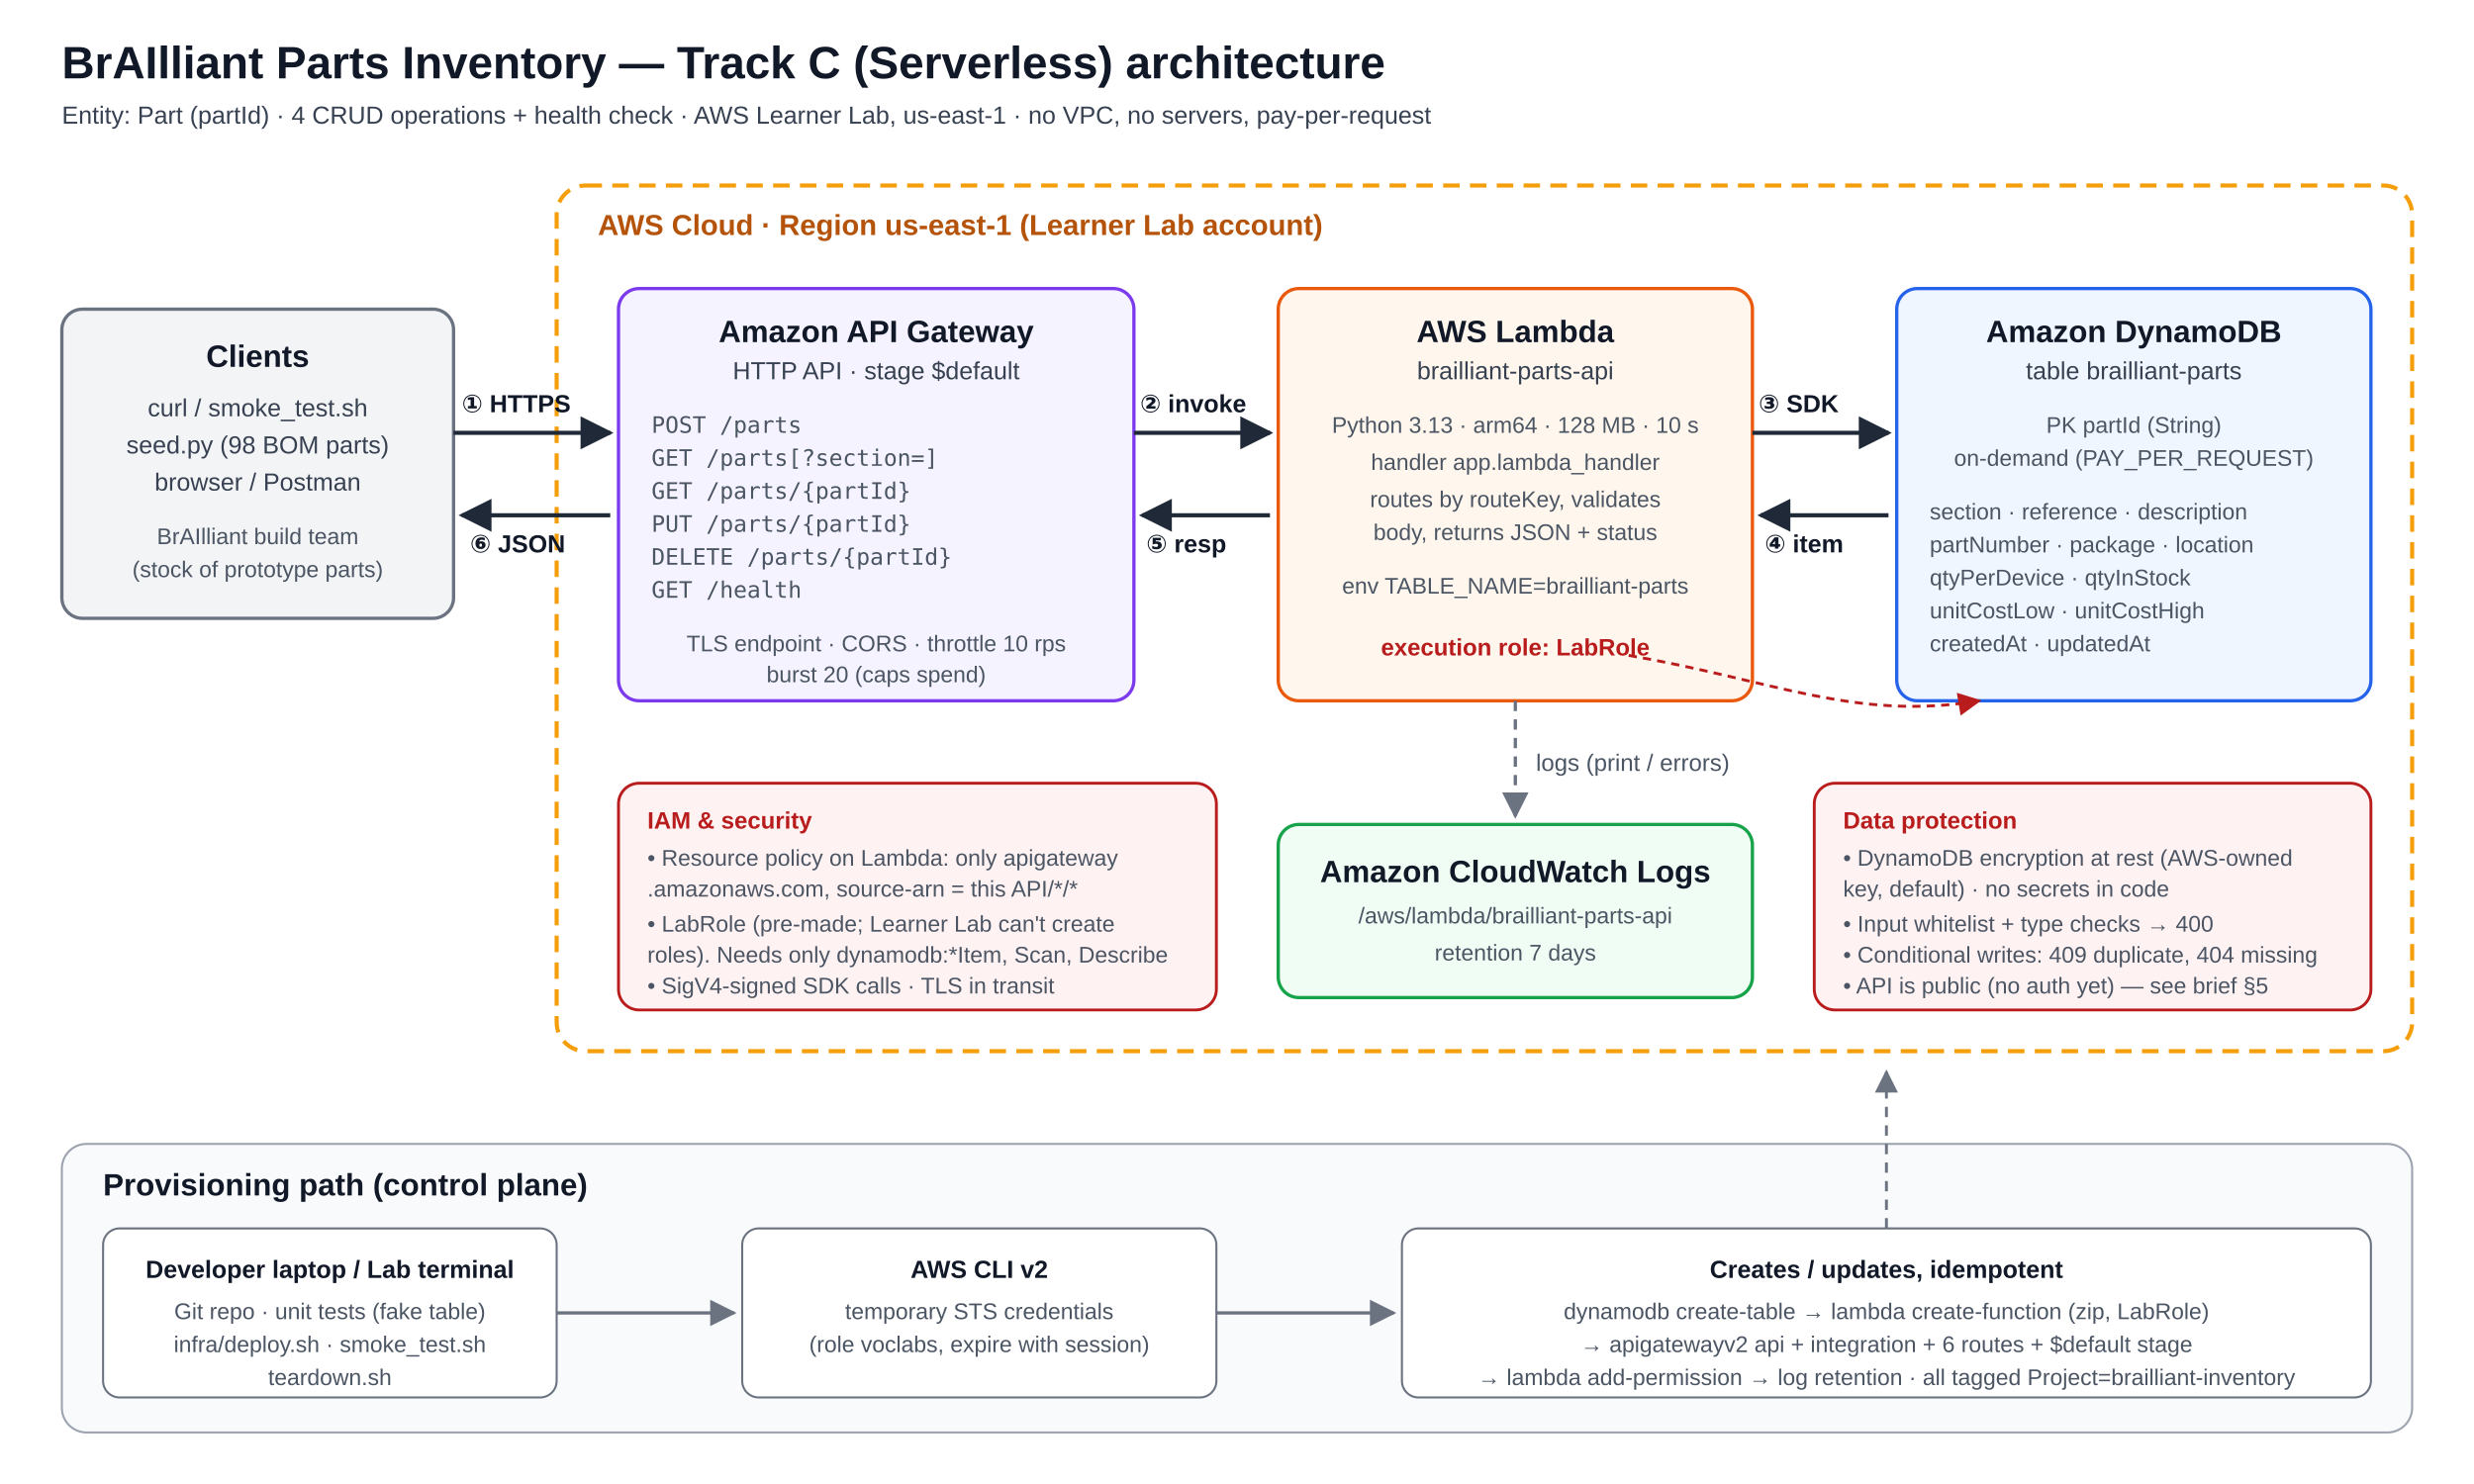
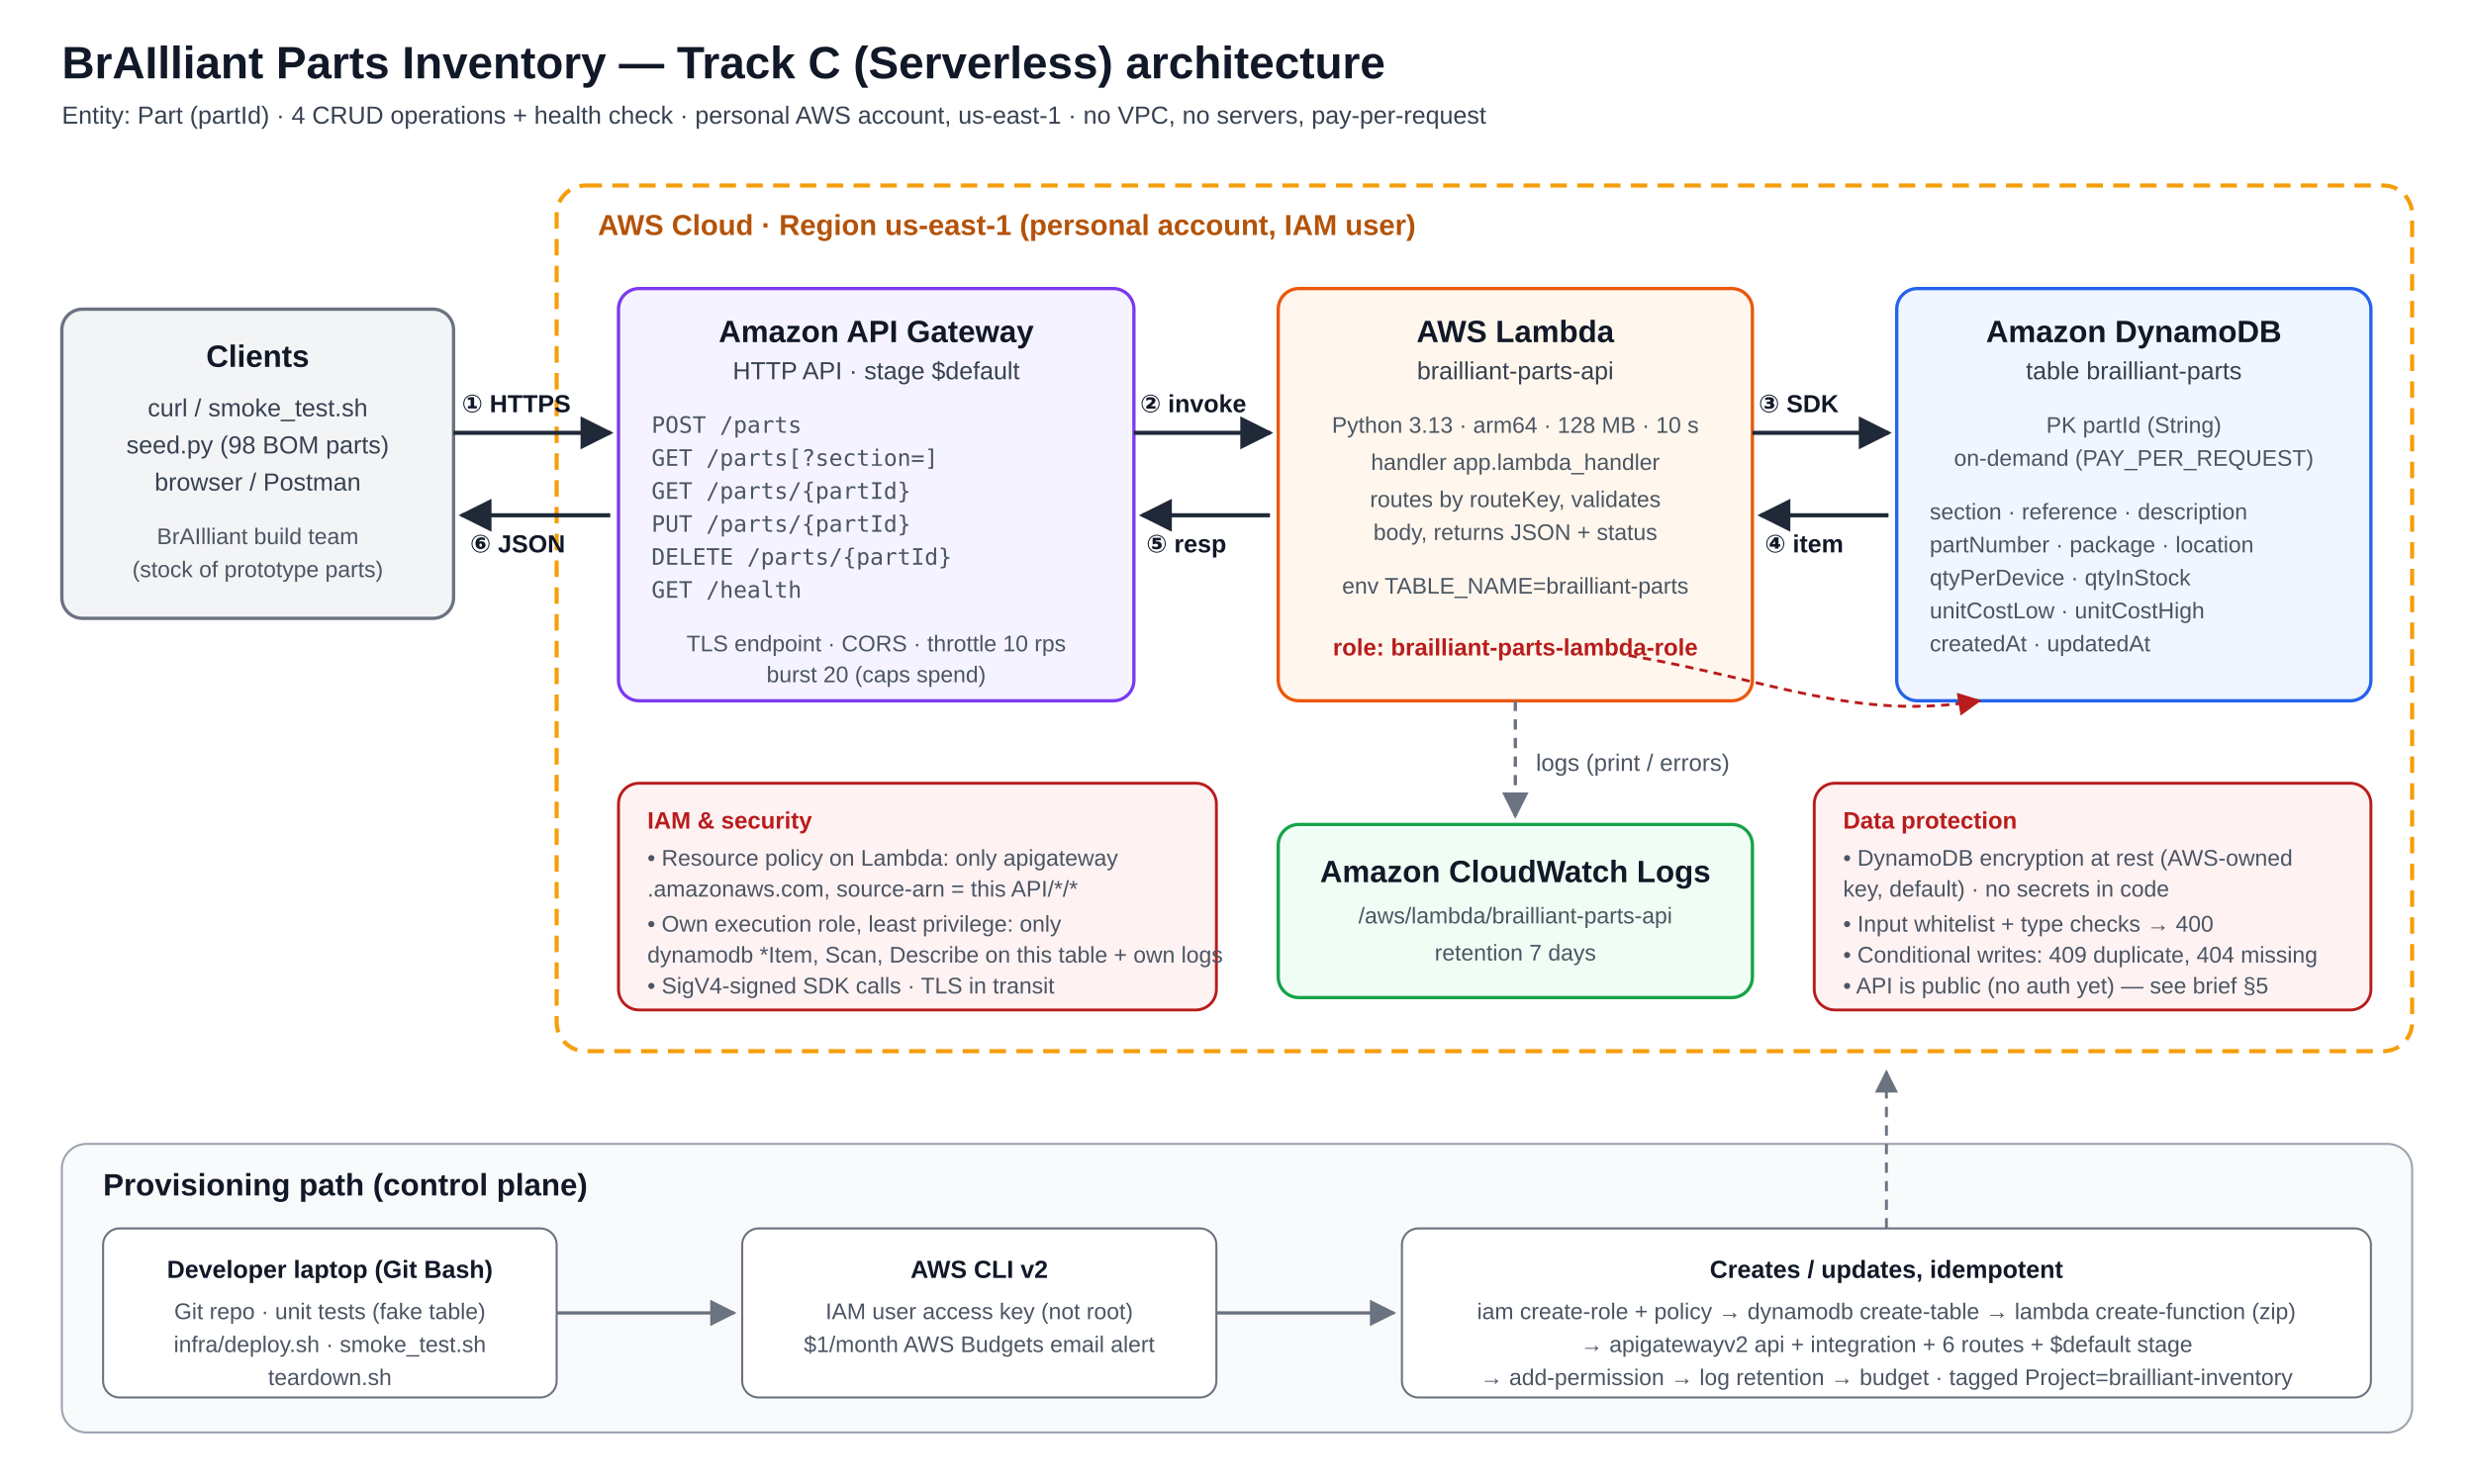
<svg xmlns="http://www.w3.org/2000/svg" viewBox="0 0 1200 720" width="1200" height="720" font-family="Segoe UI, Arial, sans-serif">
  <defs>
    <marker id="arr" viewBox="0 0 10 10" refX="9" refY="5" markerWidth="8" markerHeight="8" orient="auto-start-reverse">
      <path d="M0,0 L10,5 L0,10 z" fill="#1f2937" />
    </marker>
    <marker id="arrG" viewBox="0 0 10 10" refX="9" refY="5" markerWidth="8" markerHeight="8" orient="auto-start-reverse">
      <path d="M0,0 L10,5 L0,10 z" fill="#6b7280" />
    </marker>
    <marker id="arrR" viewBox="0 0 10 10" refX="9" refY="5" markerWidth="8" markerHeight="8" orient="auto-start-reverse">
      <path d="M0,0 L10,5 L0,10 z" fill="#b91c1c" />
    </marker>
    <style>
      .t{font-size:15px;font-weight:700;fill:#111827}
      .s{font-size:12px;fill:#374151}
      .x{font-size:11px;fill:#4b5563}
      .lbl{font-size:12px;fill:#111827;font-weight:600}
      .lblg{font-size:11.5px;fill:#4b5563}
      .lblr{font-size:11.5px;fill:#b91c1c;font-weight:600}
      .box{rx:10;stroke-width:1.6}
    </style>
  </defs>
  <rect width="1200" height="720" fill="#ffffff" />
  <text x="30" y="38" font-size="22" font-weight="700" fill="#111827">BrAIlliant Parts Inventory — Track C (Serverless) architecture</text>
-   <text x="30" y="60" class="s">Entity: Part (partId) · 4 CRUD operations + health check · AWS Learner Lab, us-east-1 · no VPC, no servers, pay-per-request</text>
+   <text x="30" y="60" class="s">Entity: Part (partId) · 4 CRUD operations + health check · personal AWS account, us-east-1 · no VPC, no servers, pay-per-request</text>
  <rect x="30" y="150" width="190" height="150" class="box" fill="#f3f4f6" stroke="#6b7280" />
  <text x="125" y="178" text-anchor="middle" class="t">Clients</text>
  <text x="125" y="202" text-anchor="middle" class="s">curl / smoke_test.sh</text>
  <text x="125" y="220" text-anchor="middle" class="s">seed.py (98 BOM parts)</text>
  <text x="125" y="238" text-anchor="middle" class="s">browser / Postman</text>
  <text x="125" y="264" text-anchor="middle" class="x">BrAIlliant build team</text>
  <text x="125" y="280" text-anchor="middle" class="x">(stock of prototype parts)</text>
  <rect x="270" y="90" width="900" height="420" rx="14" fill="none" stroke="#f59e0b" stroke-width="2" stroke-dasharray="8 5" />
-   <text x="290" y="114" font-size="14" font-weight="700" fill="#b45309">AWS Cloud · Region us-east-1 (Learner Lab account)</text>
+   <text x="290" y="114" font-size="14" font-weight="700" fill="#b45309">AWS Cloud · Region us-east-1 (personal account, IAM user)</text>
  <rect x="300" y="140" width="250" height="200" class="box" fill="#f5f3ff" stroke="#7c3aed" />
  <text x="425" y="166" text-anchor="middle" class="t">Amazon API Gateway</text>
  <text x="425" y="184" text-anchor="middle" class="s">HTTP API · stage $default</text>
  <text x="316" y="210" class="x" font-family="Consolas, monospace">POST   /parts</text>
  <text x="316" y="226" class="x" font-family="Consolas, monospace">GET    /parts[?section=]</text>
  <text x="316" y="242" class="x" font-family="Consolas, monospace">GET    /parts/{partId}</text>
  <text x="316" y="258" class="x" font-family="Consolas, monospace">PUT    /parts/{partId}</text>
  <text x="316" y="274" class="x" font-family="Consolas, monospace">DELETE /parts/{partId}</text>
  <text x="316" y="290" class="x" font-family="Consolas, monospace">GET    /health</text>
  <text x="425" y="316" text-anchor="middle" class="x">TLS endpoint · CORS · throttle 10 rps</text>
  <text x="425" y="331" text-anchor="middle" class="x">burst 20 (caps spend)</text>
  <rect x="620" y="140" width="230" height="200" class="box" fill="#fff7ed" stroke="#ea580c" />
  <text x="735" y="166" text-anchor="middle" class="t">AWS Lambda</text>
  <text x="735" y="184" text-anchor="middle" class="s">brailliant-parts-api</text>
  <text x="735" y="210" text-anchor="middle" class="x">Python 3.13 · arm64 · 128 MB · 10 s</text>
  <text x="735" y="228" text-anchor="middle" class="x">handler app.lambda_handler</text>
  <text x="735" y="246" text-anchor="middle" class="x">routes by routeKey, validates</text>
  <text x="735" y="262" text-anchor="middle" class="x">body, returns JSON + status</text>
  <text x="735" y="288" text-anchor="middle" class="x">env TABLE_NAME=brailliant-parts</text>
-   <text x="735" y="318" text-anchor="middle" class="lblr">execution role: LabRole</text>
+   <text x="735" y="318" text-anchor="middle" class="lblr">role: brailliant-parts-lambda-role</text>
  <rect x="920" y="140" width="230" height="200" class="box" fill="#eff6ff" stroke="#2563eb" />
  <text x="1035" y="166" text-anchor="middle" class="t">Amazon DynamoDB</text>
  <text x="1035" y="184" text-anchor="middle" class="s">table brailliant-parts</text>
  <text x="1035" y="210" text-anchor="middle" class="x">PK partId (String)</text>
  <text x="1035" y="226" text-anchor="middle" class="x">on-demand (PAY_PER_REQUEST)</text>
  <text x="936" y="252" class="x">section · reference · description</text>
  <text x="936" y="268" class="x">partNumber · package · location</text>
  <text x="936" y="284" class="x">qtyPerDevice · qtyInStock</text>
  <text x="936" y="300" class="x">unitCostLow · unitCostHigh</text>
  <text x="936" y="316" class="x">createdAt · updatedAt</text>
  <rect x="620" y="400" width="230" height="84" class="box" fill="#f0fdf4" stroke="#16a34a" />
  <text x="735" y="428" text-anchor="middle" class="t">Amazon CloudWatch Logs</text>
  <text x="735" y="448" text-anchor="middle" class="x">/aws/lambda/brailliant-parts-api</text>
  <text x="735" y="466" text-anchor="middle" class="x">retention 7 days</text>
  <line x1="220" y1="210" x2="296" y2="210" stroke="#1f2937" stroke-width="2" marker-end="url(#arr)" />
  <text x="224" y="200" class="lbl">① HTTPS</text>
  <line x1="296" y1="250" x2="224" y2="250" stroke="#1f2937" stroke-width="2" marker-end="url(#arr)" />
  <text x="228" y="268" class="lbl">⑥ JSON</text>
  <line x1="550" y1="210" x2="616" y2="210" stroke="#1f2937" stroke-width="2" marker-end="url(#arr)" />
  <text x="553" y="200" class="lbl">② invoke</text>
  <line x1="616" y1="250" x2="554" y2="250" stroke="#1f2937" stroke-width="2" marker-end="url(#arr)" />
  <text x="556" y="268" class="lbl">⑤ resp</text>
  <line x1="850" y1="210" x2="916" y2="210" stroke="#1f2937" stroke-width="2" marker-end="url(#arr)" />
  <text x="853" y="200" class="lbl">③ SDK</text>
  <line x1="916" y1="250" x2="854" y2="250" stroke="#1f2937" stroke-width="2" marker-end="url(#arr)" />
  <text x="856" y="268" class="lbl">④ item</text>
  <line x1="735" y1="340" x2="735" y2="396" stroke="#6b7280" stroke-width="1.6" stroke-dasharray="5 4" marker-end="url(#arrG)" />
  <text x="745" y="374" class="lblg">logs (print / errors)</text>
  <rect x="300" y="380" width="290" height="110" rx="10" fill="#fef2f2" stroke="#b91c1c" stroke-width="1.4" />
  <text x="314" y="402" class="lblr">IAM &amp; security</text>
  <text x="314" y="420" class="x">• Resource policy on Lambda: only apigateway</text>
  <text x="314" y="435" class="x">   .amazonaws.com, source-arn = this API/*/*</text>
-   <text x="314" y="452" class="x">• LabRole (pre-made; Learner Lab can't create</text>
-   <text x="314" y="467" class="x">   roles). Needs only dynamodb:*Item, Scan, Describe</text>
+   <text x="314" y="452" class="x">• Own execution role, least privilege: only</text>
+   <text x="314" y="467" class="x">   dynamodb *Item, Scan, Describe on this table + own logs</text>
  <text x="314" y="482" class="x">• SigV4-signed SDK calls · TLS in transit</text>
  <rect x="880" y="380" width="270" height="110" rx="10" fill="#fef2f2" stroke="#b91c1c" stroke-width="1.4" />
  <text x="894" y="402" class="lblr">Data protection</text>
  <text x="894" y="420" class="x">• DynamoDB encryption at rest (AWS-owned</text>
  <text x="894" y="435" class="x">   key, default) · no secrets in code</text>
  <text x="894" y="452" class="x">• Input whitelist + type checks → 400</text>
  <text x="894" y="467" class="x">• Conditional writes: 409 duplicate, 404 missing</text>
  <text x="894" y="482" class="x">• API is public (no auth yet) — see brief §5</text>
  <path d="M 790 318 C 860 330, 900 350, 960 340" fill="none" stroke="#b91c1c" stroke-width="1.4" stroke-dasharray="4 3" marker-end="url(#arrR)" />
  <rect x="30" y="555" width="1140" height="140" rx="12" fill="#f9fafb" stroke="#9ca3af" />
  <text x="50" y="580" class="t">Provisioning path (control plane)</text>
  <rect x="50" y="596" width="220" height="82" rx="8" fill="#ffffff" stroke="#6b7280" />
-   <text x="160" y="620" text-anchor="middle" class="lbl">Developer laptop / Lab terminal</text>
+   <text x="160" y="620" text-anchor="middle" class="lbl">Developer laptop (Git Bash)</text>
  <text x="160" y="640" text-anchor="middle" class="x">Git repo · unit tests (fake table)</text>
  <text x="160" y="656" text-anchor="middle" class="x">infra/deploy.sh · smoke_test.sh</text>
  <text x="160" y="672" text-anchor="middle" class="x">teardown.sh</text>
  <line x1="270" y1="637" x2="356" y2="637" stroke="#6b7280" stroke-width="1.6" marker-end="url(#arrG)" />
  <rect x="360" y="596" width="230" height="82" rx="8" fill="#ffffff" stroke="#6b7280" />
  <text x="475" y="620" text-anchor="middle" class="lbl">AWS CLI v2</text>
-   <text x="475" y="640" text-anchor="middle" class="x">temporary STS credentials</text>
-   <text x="475" y="656" text-anchor="middle" class="x">(role voclabs, expire with session)</text>
+   <text x="475" y="640" text-anchor="middle" class="x">IAM user access key (not root)</text>
+   <text x="475" y="656" text-anchor="middle" class="x">$1/month AWS Budgets email alert</text>
  <line x1="590" y1="637" x2="676" y2="637" stroke="#6b7280" stroke-width="1.6" marker-end="url(#arrG)" />
  <rect x="680" y="596" width="470" height="82" rx="8" fill="#ffffff" stroke="#6b7280" />
  <text x="915" y="620" text-anchor="middle" class="lbl">Creates / updates, idempotent</text>
-   <text x="915" y="640" text-anchor="middle" class="x">dynamodb create-table → lambda create-function (zip, LabRole)</text>
+   <text x="915" y="640" text-anchor="middle" class="x">iam create-role + policy → dynamodb create-table → lambda create-function (zip)</text>
  <text x="915" y="656" text-anchor="middle" class="x">→ apigatewayv2 api + integration + 6 routes + $default stage</text>
-   <text x="915" y="672" text-anchor="middle" class="x">→ lambda add-permission → log retention · all tagged Project=brailliant-inventory</text>
+   <text x="915" y="672" text-anchor="middle" class="x">→ add-permission → log retention → budget · tagged Project=brailliant-inventory</text>
  <path d="M 915 596 L 915 520" stroke="#6b7280" stroke-width="1.4" stroke-dasharray="5 4" marker-end="url(#arrG)" />
</svg>
